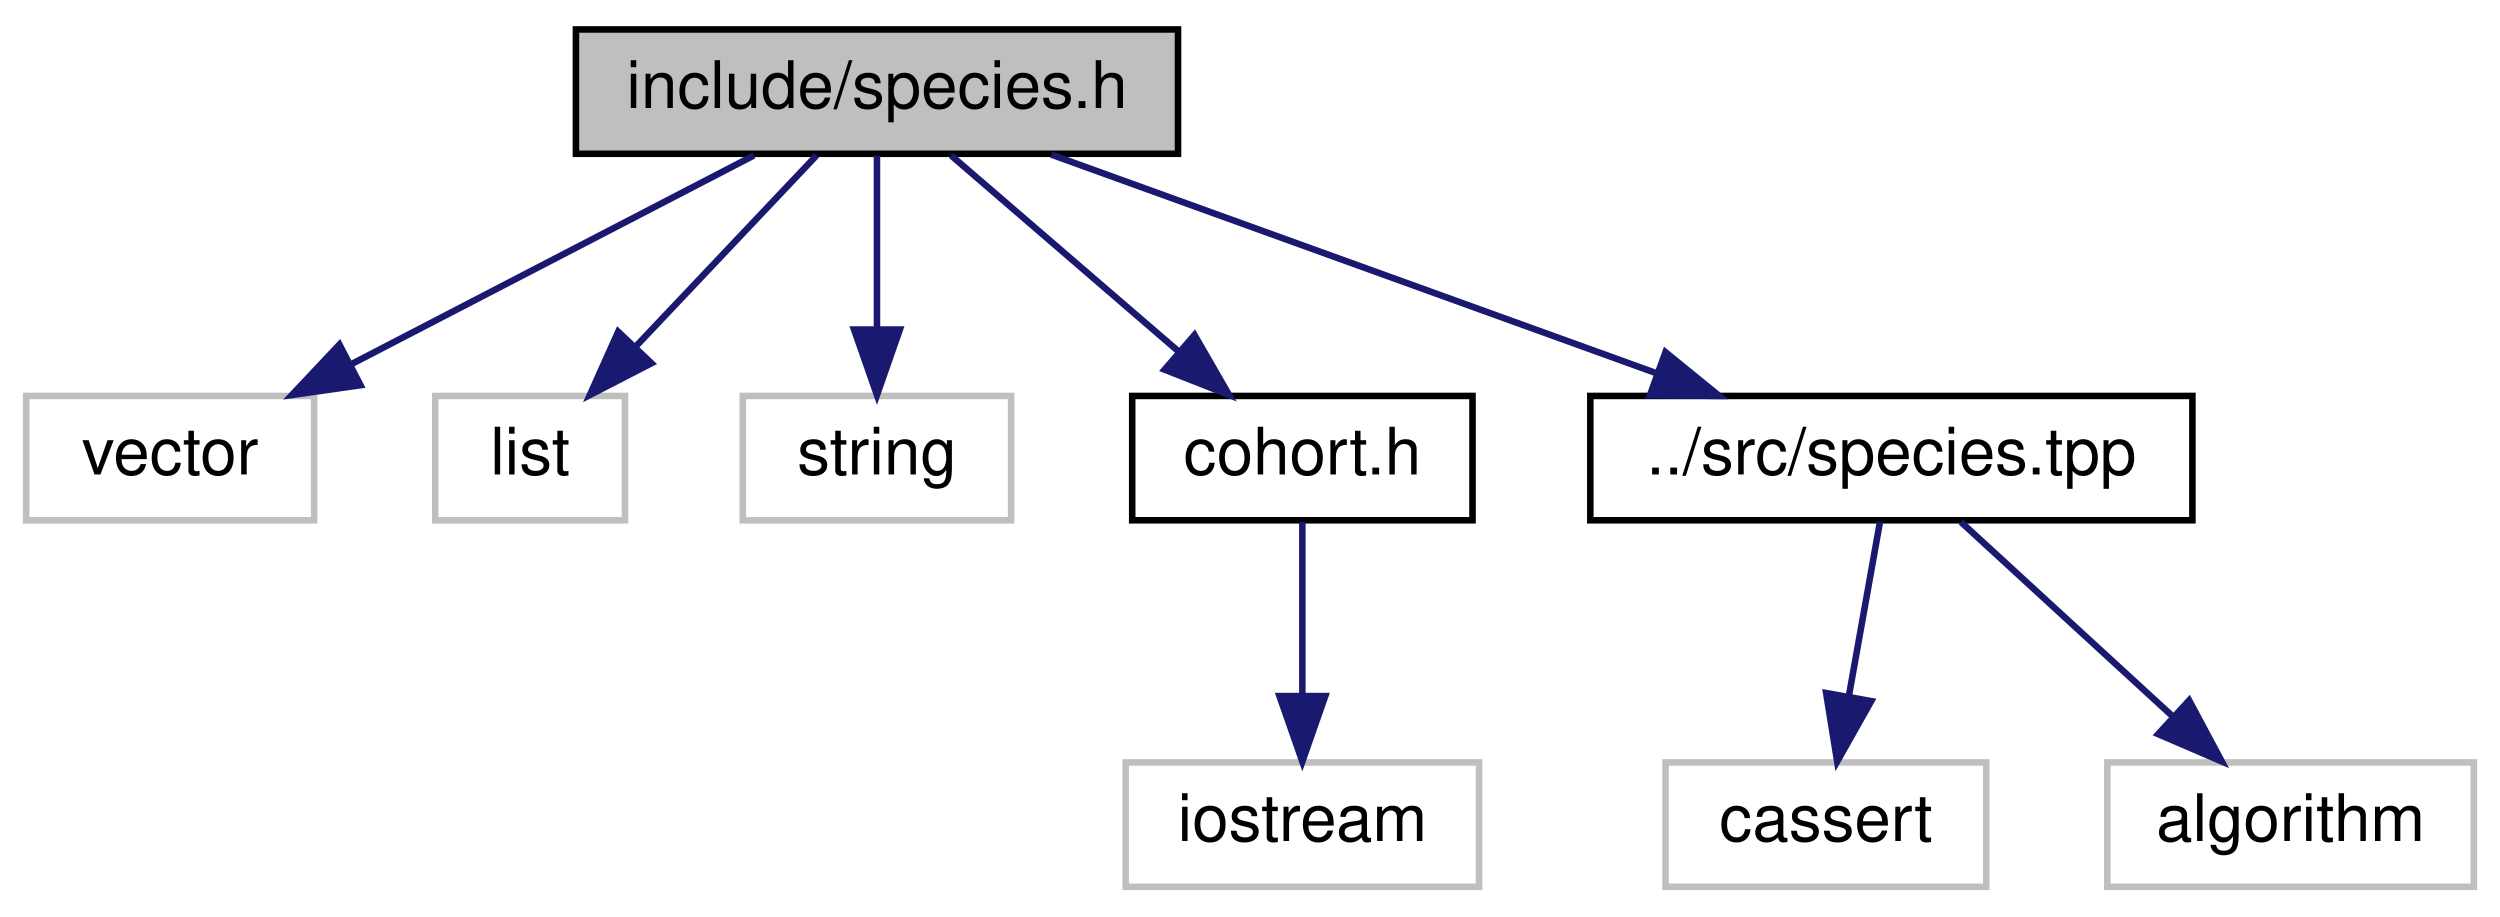
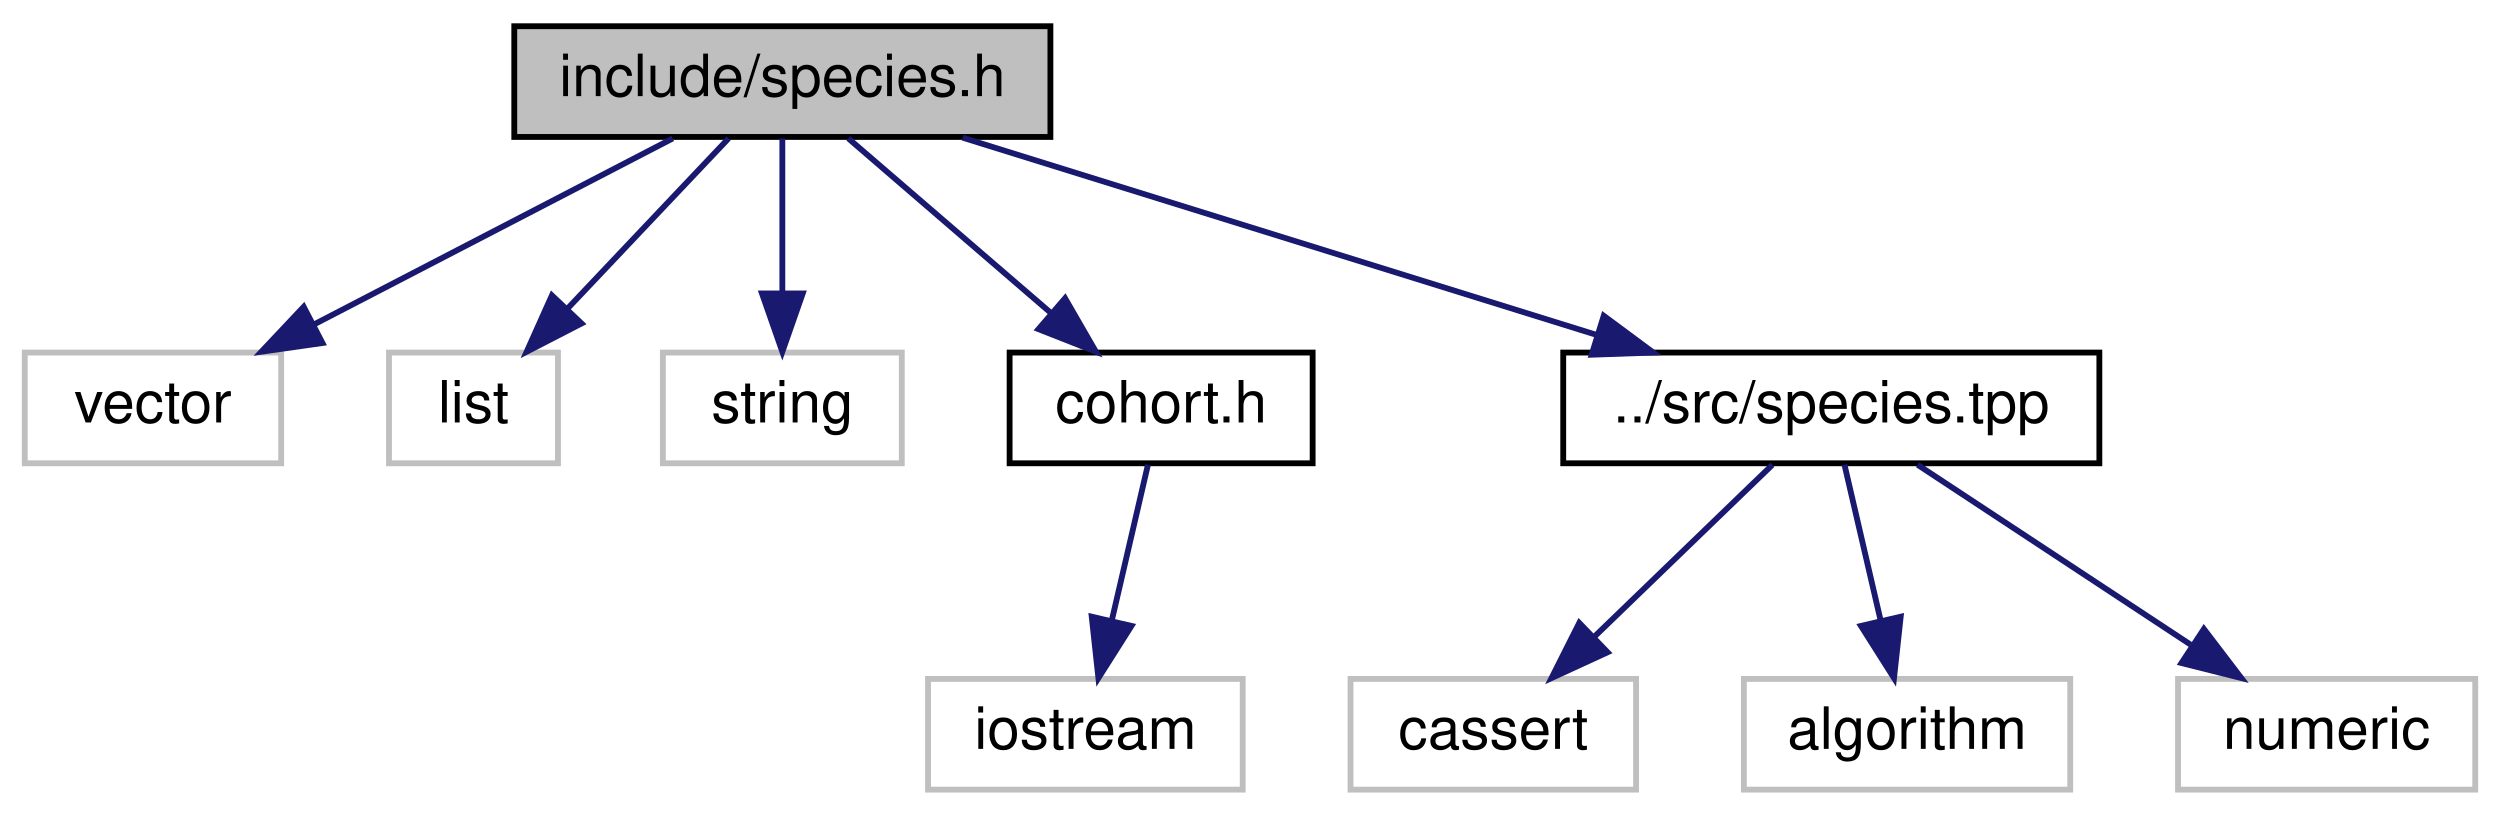
- <svg xmlns="http://www.w3.org/2000/svg" xmlns:xlink="http://www.w3.org/1999/xlink" width="382pt" height="140pt" viewBox="0.00 0.00 382.00 140.00">
+ <svg xmlns="http://www.w3.org/2000/svg" xmlns:xlink="http://www.w3.org/1999/xlink" width="429pt" height="140pt" viewBox="0.00 0.00 428.50 140.00">
  <g id="graph0" class="graph" transform="scale(1 1) rotate(0) translate(4 136)">
    <g id="node1" class="node">
      <polygon fill="#bfbfbf" stroke="#000000" points="84,-112.5 84,-131.5 176,-131.5 176,-112.5 84,-112.5" />
      <text text-anchor="middle" x="130" y="-119.5" font-family="Helvetica,sans-Serif" font-size="10.00" fill="#000000">include/species.h</text>
    </g>
    <g id="node2" class="node">
      <polygon fill="none" stroke="#bfbfbf" points="0,-56.5 0,-75.5 44,-75.5 44,-56.5 0,-56.5" />
      <text text-anchor="middle" x="22" y="-63.5" font-family="Helvetica,sans-Serif" font-size="10.00" fill="#000000">vector</text>
    </g>
    <g id="edge1" class="edge">
      <path fill="none" stroke="#191970" d="M111.188,-112.246C94.153,-103.412 68.843,-90.289 49.532,-80.276" />
      <polygon fill="#191970" stroke="#191970" points="51.085,-77.139 40.597,-75.643 47.863,-83.353 51.085,-77.139" />
    </g>
    <g id="node3" class="node">
      <polygon fill="none" stroke="#bfbfbf" points="62.5,-56.5 62.5,-75.5 91.5,-75.5 91.5,-56.5 62.5,-56.5" />
      <text text-anchor="middle" x="77" y="-63.5" font-family="Helvetica,sans-Serif" font-size="10.00" fill="#000000">list</text>
    </g>
    <g id="edge2" class="edge">
      <path fill="none" stroke="#191970" d="M120.768,-112.246C113.168,-104.216 102.212,-92.639 93.163,-83.078" />
      <polygon fill="#191970" stroke="#191970" points="95.542,-80.5 86.126,-75.643 90.458,-85.311 95.542,-80.5" />
    </g>
    <g id="node4" class="node">
      <polygon fill="none" stroke="#bfbfbf" points="109.5,-56.5 109.5,-75.5 150.5,-75.5 150.5,-56.5 109.5,-56.5" />
      <text text-anchor="middle" x="130" y="-63.5" font-family="Helvetica,sans-Serif" font-size="10.00" fill="#000000">string</text>
    </g>
    <g id="edge3" class="edge">
      <path fill="none" stroke="#191970" d="M130,-112.246C130,-104.938 130,-94.694 130,-85.705" />
      <polygon fill="#191970" stroke="#191970" points="133.5,-85.643 130,-75.643 126.5,-85.643 133.5,-85.643" />
    </g>
    <g id="node5" class="node">
      <g id="a_node5">
        <a xlink:href="cohort_8h.html" target="_top" xlink:title="cohort.h">
          <polygon fill="none" stroke="#000000" points="169,-56.5 169,-75.5 221,-75.5 221,-56.5 169,-56.5" />
          <text text-anchor="middle" x="195" y="-63.5" font-family="Helvetica,sans-Serif" font-size="10.00" fill="#000000">cohort.h</text>
        </a>
      </g>
    </g>
    <g id="edge4" class="edge">
      <path fill="none" stroke="#191970" d="M141.322,-112.246C150.922,-103.975 164.889,-91.942 176.169,-82.223" />
      <polygon fill="#191970" stroke="#191970" points="178.516,-84.821 183.808,-75.643 173.947,-79.518 178.516,-84.821" />
    </g>
    <g id="node7" class="node">
      <g id="a_node7">
        <a xlink:href="species_8tpp.html" target="_top" xlink:title="../src/species.tpp">
-           <polygon fill="none" stroke="#000000" points="239,-56.5 239,-75.5 331,-75.5 331,-56.5 239,-56.5" />
-           <text text-anchor="middle" x="285" y="-63.5" font-family="Helvetica,sans-Serif" font-size="10.00" fill="#000000">../src/species.tpp</text>
+           <polygon fill="none" stroke="#000000" points="264,-56.5 264,-75.5 356,-75.5 356,-56.5 264,-56.5" />
+           <text text-anchor="middle" x="310" y="-63.5" font-family="Helvetica,sans-Serif" font-size="10.00" fill="#000000">../src/species.tpp</text>
        </a>
      </g>
    </g>
    <g id="edge6" class="edge">
-       <path fill="none" stroke="#191970" d="M156.645,-112.373C182.196,-103.142 220.951,-89.14 249.191,-78.938" />
-       <polygon fill="#191970" stroke="#191970" points="250.487,-82.191 258.702,-75.501 248.108,-75.607 250.487,-82.191" />
+       <path fill="none" stroke="#191970" d="M160.943,-112.373C191.004,-103.021 236.803,-88.772 269.698,-78.538" />
+       <polygon fill="#191970" stroke="#191970" points="270.952,-81.814 279.461,-75.501 268.872,-75.13 270.952,-81.814" />
    </g>
    <g id="node6" class="node">
-       <polygon fill="none" stroke="#bfbfbf" points="168,-.5 168,-19.5 222,-19.5 222,-.5 168,-.5" />
-       <text text-anchor="middle" x="195" y="-7.5" font-family="Helvetica,sans-Serif" font-size="10.00" fill="#000000">iostream</text>
+       <polygon fill="none" stroke="#bfbfbf" points="155,-.5 155,-19.5 209,-19.5 209,-.5 155,-.5" />
+       <text text-anchor="middle" x="182" y="-7.5" font-family="Helvetica,sans-Serif" font-size="10.00" fill="#000000">iostream</text>
    </g>
    <g id="edge5" class="edge">
-       <path fill="none" stroke="#191970" d="M195,-56.245C195,-48.938 195,-38.694 195,-29.705" />
-       <polygon fill="#191970" stroke="#191970" points="198.5,-29.643 195,-19.643 191.5,-29.643 198.5,-29.643" />
+       <path fill="none" stroke="#191970" d="M192.736,-56.245C191.021,-48.858 188.609,-38.469 186.506,-29.409" />
+       <polygon fill="#191970" stroke="#191970" points="189.909,-28.592 184.238,-19.643 183.09,-30.175 189.909,-28.592" />
    </g>
    <g id="node8" class="node">
-       <polygon fill="none" stroke="#bfbfbf" points="250.5,-.5 250.5,-19.5 299.5,-19.5 299.5,-.5 250.5,-.5" />
-       <text text-anchor="middle" x="275" y="-7.5" font-family="Helvetica,sans-Serif" font-size="10.00" fill="#000000">cassert</text>
+       <polygon fill="none" stroke="#bfbfbf" points="227.5,-.5 227.5,-19.5 276.5,-19.5 276.5,-.5 227.5,-.5" />
+       <text text-anchor="middle" x="252" y="-7.5" font-family="Helvetica,sans-Serif" font-size="10.00" fill="#000000">cassert</text>
    </g>
    <g id="edge7" class="edge">
-       <path fill="none" stroke="#191970" d="M283.258,-56.245C281.953,-48.938 280.124,-38.694 278.519,-29.705" />
-       <polygon fill="#191970" stroke="#191970" points="281.925,-28.872 276.722,-19.643 275.034,-30.102 281.925,-28.872" />
+       <path fill="none" stroke="#191970" d="M299.897,-56.245C291.497,-48.135 279.351,-36.407 269.392,-26.792" />
+       <polygon fill="#191970" stroke="#191970" points="271.612,-24.071 261.987,-19.643 266.75,-29.107 271.612,-24.071" />
    </g>
    <g id="node9" class="node">
-       <polygon fill="none" stroke="#bfbfbf" points="318,-.5 318,-19.5 374,-19.5 374,-.5 318,-.5" />
-       <text text-anchor="middle" x="346" y="-7.5" font-family="Helvetica,sans-Serif" font-size="10.00" fill="#000000">algorithm</text>
+       <polygon fill="none" stroke="#bfbfbf" points="295,-.5 295,-19.5 351,-19.5 351,-.5 295,-.5" />
+       <text text-anchor="middle" x="323" y="-7.5" font-family="Helvetica,sans-Serif" font-size="10.00" fill="#000000">algorithm</text>
    </g>
    <g id="edge8" class="edge">
-       <path fill="none" stroke="#191970" d="M295.625,-56.245C304.547,-48.055 317.488,-36.175 328.019,-26.507" />
-       <polygon fill="#191970" stroke="#191970" points="330.497,-28.984 335.496,-19.643 325.763,-23.827 330.497,-28.984" />
+       <path fill="none" stroke="#191970" d="M312.264,-56.245C313.979,-48.858 316.391,-38.469 318.494,-29.409" />
+       <polygon fill="#191970" stroke="#191970" points="321.909,-30.175 320.762,-19.643 315.091,-28.592 321.909,-30.175" />
+     </g>
+     <g id="node10" class="node">
+       <polygon fill="none" stroke="#bfbfbf" points="369.5,-.5 369.5,-19.5 420.5,-19.5 420.5,-.5 369.5,-.5" />
+       <text text-anchor="middle" x="395" y="-7.5" font-family="Helvetica,sans-Serif" font-size="10.00" fill="#000000">numeric</text>
+     </g>
+     <g id="edge9" class="edge">
+       <path fill="none" stroke="#191970" d="M324.806,-56.245C337.726,-47.734 356.693,-35.237 371.655,-25.38" />
+       <polygon fill="#191970" stroke="#191970" points="373.939,-28.067 380.364,-19.643 370.088,-22.222 373.939,-28.067" />
    </g>
  </g>
</svg>
